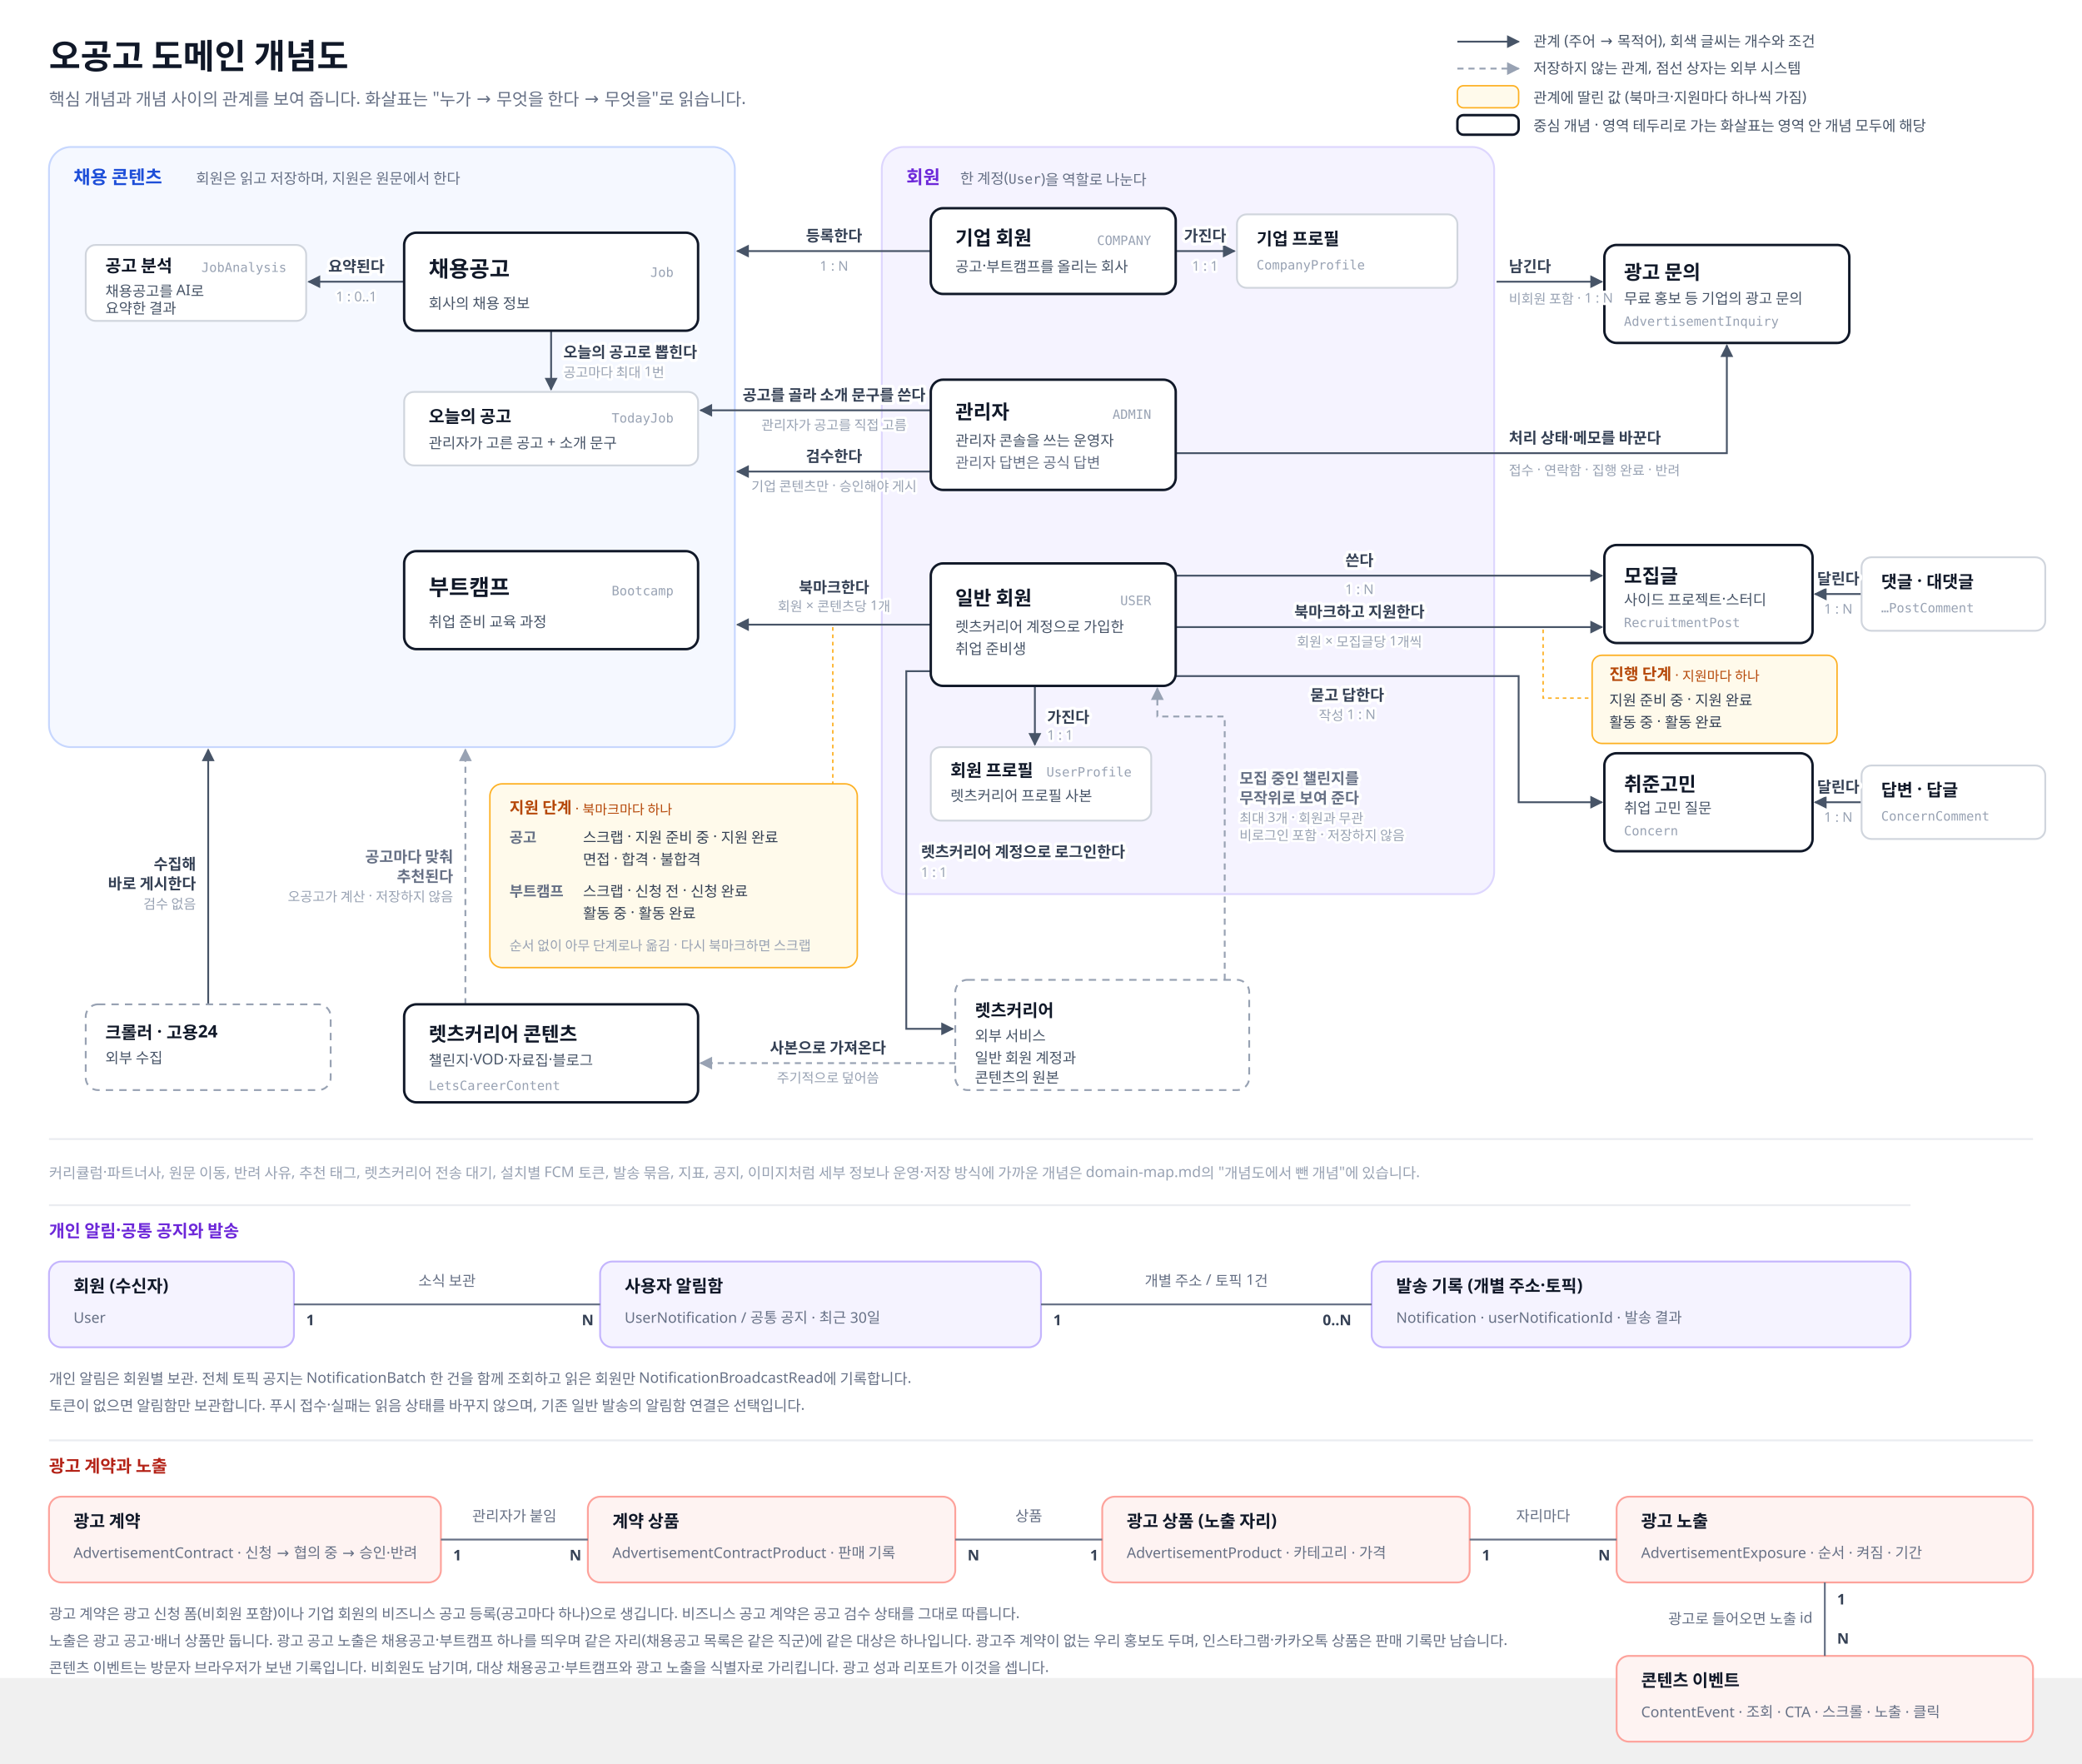
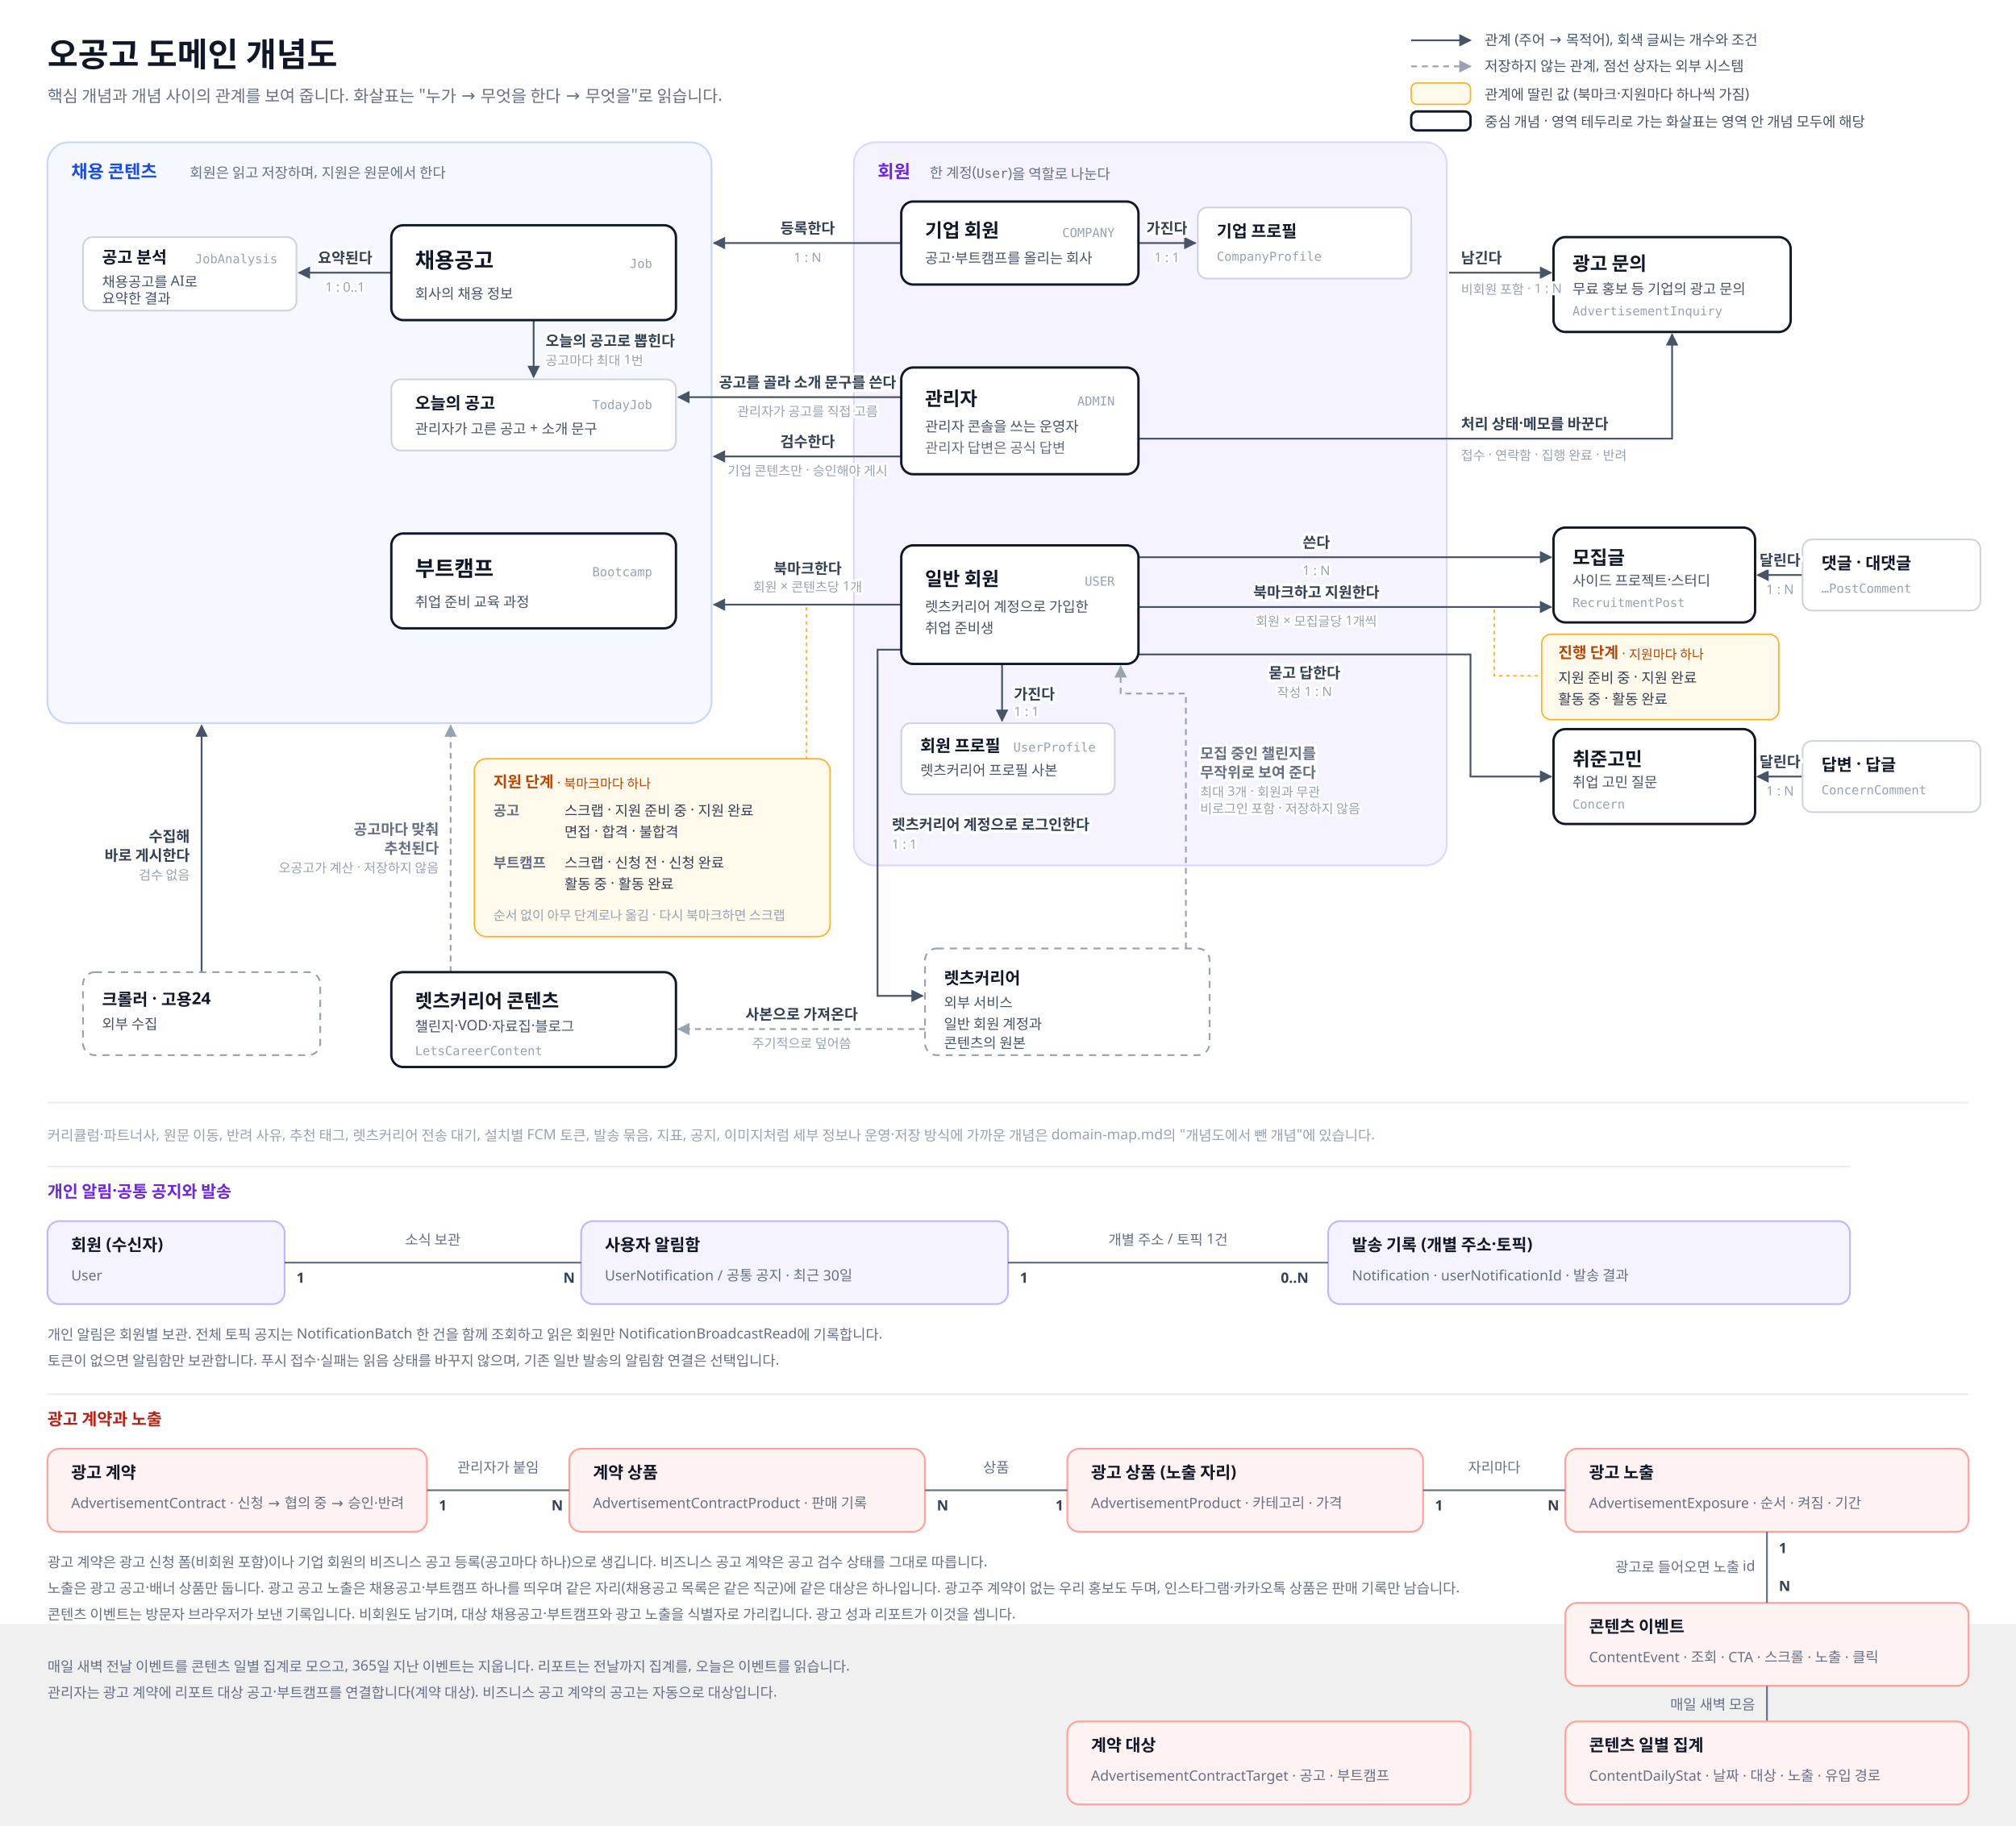
- <svg xmlns="http://www.w3.org/2000/svg" viewBox="0 0 1700 1440" width="1700" height="1440" role="img" aria-label="오공고 도메인 개념도: 기업 회원은 채용공고·부트캠프를 등록하고, 관리자는 기업 콘텐츠를 검수하고 오늘의 공고를 고르며, 일반 회원은 콘텐츠를 북마크하고 지원 단계를 관리하고 모집글·취준고민을 쓴다. 렛츠커리어 콘텐츠는 공고마다 맞춰 추천된다. 기업 담당자는 회원이 아니어도 광고 문의를 남기고, 관리자가 처리 상태와 메모를 바꾼다. 광고 계약은 신청 폼이나 비즈니스 공고 등록으로 생기고, 관리자가 계약에 광고 상품을 붙이며, 광고 상품 자리마다 노출 설정을 둔다. 방문자 브라우저는 공고 조회·CTA 클릭·스크롤과 광고 노출·클릭을 콘텐츠 이벤트로 남긴다." font-family="Pretendard, 'Apple SD Gothic Neo', 'Noto Sans KR', 'Malgun Gothic', sans-serif">
+ <svg xmlns="http://www.w3.org/2000/svg" viewBox="0 0 1700 1540" width="1700" height="1540" role="img" aria-label="오공고 도메인 개념도: 기업 회원은 채용공고·부트캠프를 등록하고, 관리자는 기업 콘텐츠를 검수하고 오늘의 공고를 고르며, 일반 회원은 콘텐츠를 북마크하고 지원 단계를 관리하고 모집글·취준고민을 쓴다. 렛츠커리어 콘텐츠는 공고마다 맞춰 추천된다. 기업 담당자는 회원이 아니어도 광고 문의를 남기고, 관리자가 처리 상태와 메모를 바꾼다. 광고 계약은 신청 폼이나 비즈니스 공고 등록으로 생기고, 관리자가 계약에 광고 상품을 붙이며, 광고 상품 자리마다 노출 설정을 둔다. 방문자 브라우저는 공고 조회·CTA 클릭·스크롤과 광고 노출·클릭을 콘텐츠 이벤트로 남기고, 매일 새벽 콘텐츠 일별 집계로 모인다. 관리자는 광고 계약에 리포트 대상 공고를 연결한다." font-family="Pretendard, 'Apple SD Gothic Neo', 'Noto Sans KR', 'Malgun Gothic', sans-serif">
  <defs>
    <marker id="arrow" viewBox="0 0 10 10" refX="9" refY="5" markerWidth="7" markerHeight="7" orient="auto-start-reverse">
      <path d="M0,0 L10,5 L0,10 z" fill="#475467" />
    </marker>
    <marker id="arrow-muted" viewBox="0 0 10 10" refX="9" refY="5" markerWidth="7" markerHeight="7" orient="auto-start-reverse">
      <path d="M0,0 L10,5 L0,10 z" fill="#98a2b3" />
    </marker>
  </defs>
  <rect width="1700" height="1370" fill="#ffffff" />
  <text x="40" y="56" font-size="28" font-weight="800" fill="#101828">오공고 도메인 개념도</text>
  <text x="40" y="86" font-size="14" fill="#667085">핵심 개념과 개념 사이의 관계를 보여 줍니다. 화살표는 "누가 → 무엇을 한다 → 무엇을"로 읽습니다.</text>
  <g font-size="12" fill="#475467">
    <line x1="1190" y1="34" x2="1240" y2="34" stroke="#475467" stroke-width="1.5" marker-end="url(#arrow)" />
    <text x="1252" y="38">관계 (주어 → 목적어), 회색 글씨는 개수와 조건</text>
    <line x1="1190" y1="56" x2="1240" y2="56" stroke="#98a2b3" stroke-width="1.5" stroke-dasharray="5 4" marker-end="url(#arrow-muted)" />
    <text x="1252" y="60">저장하지 않는 관계, 점선 상자는 외부 시스템</text>
    <rect x="1190" y="70" width="50" height="18" rx="5" fill="#fffaeb" stroke="#fdb022" stroke-width="1.2" />
    <text x="1252" y="84">관계에 딸린 값 (북마크·지원마다 하나씩 가짐)</text>
    <rect x="1190" y="94" width="50" height="16" rx="5" fill="#ffffff" stroke="#101828" stroke-width="2" />
    <text x="1252" y="107">중심 개념 · 영역 테두리로 가는 화살표는 영역 안 개념 모두에 해당</text>
  </g>
  <rect x="40" y="120" width="560" height="490" rx="18" fill="#f5f8ff" stroke="#c7d7fe" stroke-width="1.5" />
  <text x="60" y="150" font-size="15" font-weight="800" fill="#1d4ed8">채용 콘텐츠</text>
  <text x="160" y="150" font-size="12" fill="#667085">회원은 읽고 저장하며, 지원은 원문에서 한다</text>
  <rect x="720" y="120" width="500" height="610" rx="18" fill="#f5f3ff" stroke="#ddd6fe" stroke-width="1.5" />
  <text x="740" y="150" font-size="15" font-weight="800" fill="#6d28d9">회원</text>
  <text x="784" y="150" font-size="12" fill="#667085">한 계정(<tspan font-family="'SF Mono', Menlo, Consolas, monospace" font-size="11">User</tspan>)을 역할로 나눈다</text>
  <g fill="none" stroke="#475467" stroke-width="1.5">
    <line x1="330" y1="230" x2="252" y2="230" marker-end="url(#arrow)" />
    <line x1="450" y1="270" x2="450" y2="318" marker-end="url(#arrow)" />
    <line x1="760" y1="205" x2="602" y2="205" marker-end="url(#arrow)" />
    <line x1="760" y1="335" x2="572" y2="335" marker-end="url(#arrow)" />
    <line x1="760" y1="385" x2="602" y2="385" marker-end="url(#arrow)" />
    <line x1="760" y1="510" x2="602" y2="510" marker-end="url(#arrow)" />
    <line x1="960" y1="205" x2="1008" y2="205" marker-end="url(#arrow)" />
    <line x1="845" y1="560" x2="845" y2="608" marker-end="url(#arrow)" />
    <line x1="960" y1="470" x2="1308" y2="470" marker-end="url(#arrow)" />
    <line x1="960" y1="512" x2="1308" y2="512" marker-end="url(#arrow)" />
    <path d="M960,552 H1240 V655 H1308" marker-end="url(#arrow)" />
    <line x1="1520" y1="485" x2="1482" y2="485" marker-end="url(#arrow)" />
    <line x1="1520" y1="655" x2="1482" y2="655" marker-end="url(#arrow)" />
    <line x1="170" y1="820" x2="170" y2="612" marker-end="url(#arrow)" />
    <path d="M760,548 H740 V840 H778" marker-end="url(#arrow)" />
    <line x1="1222" y1="230" x2="1308" y2="230" marker-end="url(#arrow)" />
    <path d="M960,370 H1410 V282" marker-end="url(#arrow)" />
  </g>
  <g fill="none" stroke="#98a2b3" stroke-width="1.5" stroke-dasharray="5 4">
    <line x1="380" y1="820" x2="380" y2="612" marker-end="url(#arrow-muted)" />
    <path d="M1000,800 V585 H945 V562" marker-end="url(#arrow-muted)" />
    <line x1="780" y1="868" x2="572" y2="868" marker-end="url(#arrow-muted)" />
  </g>
  <g fill="none" stroke="#fdb022" stroke-width="1.2" stroke-dasharray="3 3">
    <line x1="680" y1="512" x2="680" y2="640" />
    <path d="M1260,514 V570 H1300" />
  </g>
  <g fill="#ffffff" stroke="#d0d5dd" stroke-width="1.5">
    <rect x="70" y="200" width="180" height="62" rx="8" />
    <rect x="330" y="320" width="240" height="60" rx="8" />
    <rect x="1010" y="175" width="180" height="60" rx="8" />
    <rect x="760" y="610" width="180" height="60" rx="8" />
    <rect x="1520" y="455" width="150" height="60" rx="8" />
    <rect x="1520" y="625" width="150" height="60" rx="8" />
  </g>
  <g fill="#ffffff" stroke="#101828" stroke-width="2">
    <rect x="330" y="190" width="240" height="80" rx="10" />
    <rect x="330" y="450" width="240" height="80" rx="10" />
    <rect x="760" y="170" width="200" height="70" rx="10" />
    <rect x="760" y="310" width="200" height="90" rx="10" />
    <rect x="760" y="460" width="200" height="100" rx="10" />
    <rect x="1310" y="445" width="170" height="80" rx="10" />
    <rect x="1310" y="615" width="170" height="80" rx="10" />
    <rect x="330" y="820" width="240" height="80" rx="10" />
    <rect x="1310" y="200" width="200" height="80" rx="10" />
  </g>
  <g fill="#ffffff" stroke="#98a2b3" stroke-width="1.5" stroke-dasharray="6 5">
    <rect x="70" y="820" width="200" height="70" rx="10" />
    <rect x="780" y="800" width="240" height="90" rx="10" />
  </g>
  <g fill="#fffaeb" stroke="#fdb022" stroke-width="1.2">
    <rect x="400" y="640" width="300" height="150" rx="10" />
    <rect x="1300" y="535" width="200" height="72" rx="8" />
  </g>
  <g font-weight="700" fill="#101828">
    <text x="350" y="226" font-size="18">채용공고</text>
    <text x="350" y="486" font-size="18">부트캠프</text>
    <text x="780" y="200" font-size="16">기업 회원</text>
    <text x="780" y="342" font-size="16">관리자</text>
    <text x="780" y="494" font-size="16">일반 회원</text>
    <text x="1326" y="476" font-size="16">모집글</text>
    <text x="1326" y="646" font-size="16">취준고민</text>
    <text x="350" y="850" font-size="16">렛츠커리어 콘텐츠</text>
    <text x="1326" y="228" font-size="16">광고 문의</text>
    <g font-size="14">
      <text x="86" y="222">공고 분석</text>
      <text x="350" y="345">오늘의 공고</text>
      <text x="1026" y="200">기업 프로필</text>
      <text x="776" y="634">회원 프로필</text>
      <text x="1536" y="480">댓글 · 대댓글</text>
      <text x="1536" y="650">답변 · 답글</text>
      <text x="86" y="848">크롤러 · 고용24</text>
      <text x="796" y="830">렛츠커리어</text>
    </g>
  </g>
  <g font-family="'SF Mono', Menlo, Consolas, monospace" font-size="10.5" fill="#98a2b3">
    <text x="550" y="226" text-anchor="end">Job</text>
    <text x="550" y="486" text-anchor="end">Bootcamp</text>
    <text x="234" y="222" text-anchor="end">JobAnalysis</text>
    <text x="550" y="345" text-anchor="end">TodayJob</text>
    <text x="940" y="200" text-anchor="end">COMPANY</text>
    <text x="940" y="342" text-anchor="end">ADMIN</text>
    <text x="940" y="494" text-anchor="end">USER</text>
    <text x="1026" y="220">CompanyProfile</text>
    <text x="924" y="634" text-anchor="end">UserProfile</text>
    <text x="1326" y="512">RecruitmentPost</text>
    <text x="1326" y="682">Concern</text>
    <text x="1536" y="500">…PostComment</text>
    <text x="1536" y="670">ConcernComment</text>
    <text x="350" y="890">LetsCareerContent</text>
    <text x="1326" y="266">AdvertisementInquiry</text>
  </g>
  <g font-size="12" fill="#475467">
    <text x="86" y="242">채용공고를 AI로</text>
    <text x="86" y="256">요약한 결과</text>
    <text x="350" y="252">회사의 채용 정보</text>
    <text x="350" y="512">취업 준비 교육 과정</text>
    <text x="350" y="366">관리자가 고른 공고 + 소개 문구</text>
    <text x="780" y="222">공고·부트캠프를 올리는 회사</text>
    <text x="780" y="364">관리자 콘솔을 쓰는 운영자</text>
    <text x="780" y="382" fill="#667085">관리자 답변은 공식 답변</text>
    <text x="780" y="516">렛츠커리어 계정으로 가입한</text>
    <text x="780" y="534">취업 준비생</text>
    <text x="776" y="654">렛츠커리어 프로필 사본</text>
    <text x="1326" y="494">사이드 프로젝트·스터디</text>
    <text x="1326" y="664">취업 고민 질문</text>
    <text x="350" y="870">챌린지·VOD·자료집·블로그</text>
    <text x="1326" y="248">무료 홍보 등 기업의 광고 문의</text>
    <text x="86" y="868">외부 수집</text>
    <text x="796" y="850">외부 서비스</text>
    <text x="796" y="868">일반 회원 계정과</text>
    <text x="796" y="884">콘텐츠의 원본</text>
  </g>
  <g font-size="12" fill="#344054">
    <text x="416" y="664" font-size="13" font-weight="800" fill="#b54708">지원 단계 <tspan font-size="11" font-weight="400" fill="#b54708">· 북마크마다 하나</tspan>
    </text>
    <text x="416" y="688" font-weight="700" fill="#667085">공고</text>
    <text x="476" y="688">스크랩 · 지원 준비 중 · 지원 완료</text>
    <text x="476" y="706">면접 · 합격 · 불합격</text>
    <text x="416" y="732" font-weight="700" fill="#667085">부트캠프</text>
    <text x="476" y="732">스크랩 · 신청 전 · 신청 완료</text>
    <text x="476" y="750">활동 중 · 활동 완료</text>
    <text x="416" y="776" font-size="11" fill="#98a2b3">순서 없이 아무 단계로나 옮김 · 다시 북마크하면 스크랩</text>
    <text x="1314" y="555" font-size="13" font-weight="800" fill="#b54708">진행 단계 <tspan font-size="11" font-weight="400" fill="#b54708">· 지원마다 하나</tspan>
    </text>
    <text x="1314" y="576">지원 준비 중 · 지원 완료</text>
    <text x="1314" y="594">활동 중 · 활동 완료</text>
  </g>
  <g font-size="12.5" font-weight="700" fill="#344054" text-anchor="middle" paint-order="stroke" stroke="#ffffff" stroke-width="5" stroke-linejoin="round">
    <text x="291" y="222">요약된다</text>
    <text x="681" y="197">등록한다</text>
    <text x="681" y="327">공고를 골라 소개 문구를 쓴다</text>
    <text x="681" y="377">검수한다</text>
    <text x="681" y="484">북마크한다</text>
    <text x="984" y="197">가진다</text>
    <text x="1110" y="462">쓴다</text>
    <text x="1110" y="504">북마크하고 지원한다</text>
    <text x="1100" y="572">묻고 답한다</text>
    <text x="1501" y="477">달린다</text>
    <text x="1501" y="647">달린다</text>
  </g>
  <g font-size="12.5" font-weight="700" fill="#344054" paint-order="stroke" stroke="#ffffff" stroke-width="5" stroke-linejoin="round">
    <text x="460" y="292">오늘의 공고로 뽑힌다</text>
    <text x="855" y="590">가진다</text>
    <text x="160" y="710" text-anchor="end">수집해</text>
    <text x="160" y="726" text-anchor="end">바로 게시한다</text>
    <text x="752" y="700">렛츠커리어 계정으로 로그인한다</text>
    <text x="1232" y="222">남긴다</text>
    <text x="1232" y="362">처리 상태·메모를 바꾼다</text>
    <text x="676" y="860" text-anchor="middle">사본으로 가져온다</text>
  </g>
  <g font-size="12.5" font-weight="700" fill="#667085" paint-order="stroke" stroke="#ffffff" stroke-width="5" stroke-linejoin="round">
    <text x="370" y="704" text-anchor="end">공고마다 맞춰</text>
    <text x="370" y="720" text-anchor="end">추천된다</text>
    <text x="1012" y="640">모집 중인 챌린지를</text>
    <text x="1012" y="656">무작위로 보여 준다</text>
  </g>
  <g font-size="11" fill="#98a2b3" paint-order="stroke" stroke="#ffffff" stroke-width="4" stroke-linejoin="round">
    <text x="291" y="246" text-anchor="middle">1 : 0..1</text>
    <text x="460" y="308">공고마다 최대 1번</text>
    <text x="681" y="221" text-anchor="middle">1 : N</text>
    <text x="681" y="351" text-anchor="middle">관리자가 공고를 직접 고름</text>
    <text x="681" y="401" text-anchor="middle">기업 콘텐츠만 · 승인해야 게시</text>
    <text x="681" y="499" text-anchor="middle">회원 × 콘텐츠당 1개</text>
    <text x="984" y="221" text-anchor="middle">1 : 1</text>
    <text x="1110" y="485" text-anchor="middle">1 : N</text>
    <text x="1110" y="528" text-anchor="middle">회원 × 모집글당 1개씩</text>
    <text x="1100" y="588" text-anchor="middle">작성 1 : N</text>
    <text x="1501" y="501" text-anchor="middle">1 : N</text>
    <text x="1501" y="671" text-anchor="middle">1 : N</text>
    <text x="855" y="604">1 : 1</text>
    <text x="752" y="716">1 : 1</text>
    <text x="370" y="736" text-anchor="end">오공고가 계산 · 저장하지 않음</text>
    <text x="1012" y="672">최대 3개 · 회원과 무관</text>
    <text x="1012" y="686">비로그인 포함 · 저장하지 않음</text>
    <text x="160" y="742" text-anchor="end">검수 없음</text>
    <text x="676" y="884" text-anchor="middle">주기적으로 덮어씀</text>
    <text x="1232" y="248">비회원 포함 · 1 : N</text>
    <text x="1232" y="388">접수 · 연락함 · 집행 완료 · 반려</text>
  </g>
  <line x1="40" y1="930" x2="1660" y2="930" stroke="#eaecf0" stroke-width="1.5" />
  <text x="40" y="962" font-size="12" fill="#98a2b3">커리큘럼·파트너사, 원문 이동, 반려 사유, 추천 태그, 렛츠커리어 전송 대기, 설치별 FCM 토큰, 발송 묶음, 지표, 공지, 이미지처럼 세부 정보나 운영·저장 방식에 가까운 개념은 domain-map.md의 "개념도에서 뺀 개념"에 있습니다.</text>
  <line x1="40" y1="984" x2="1560" y2="984" stroke="#eaecf0" stroke-width="1.5" />
  <text x="40" y="1010" font-size="14" font-weight="800" fill="#6d28d9">개인 알림·공통 공지와 발송</text>
  <g fill="#f5f3ff" stroke="#c4b5fd" stroke-width="1.5">
    <rect x="40" y="1030" width="200" height="70" rx="10" />
    <rect x="490" y="1030" width="360" height="70" rx="10" />
    <rect x="1120" y="1030" width="440" height="70" rx="10" />
  </g>
  <g fill="none" stroke="#667085" stroke-width="1.5">
    <line x1="240" y1="1065" x2="490" y2="1065" />
    <line x1="850" y1="1065" x2="1120" y2="1065" />
  </g>
  <g font-size="14" font-weight="700" fill="#101828">
    <text x="60" y="1055">회원 (수신자)</text>
    <text x="510" y="1055">사용자 알림함</text>
    <text x="1140" y="1055">발송 기록 (개별 주소·토픽)</text>
  </g>
  <g font-size="12" fill="#667085">
    <text x="60" y="1080">User</text>
    <text x="510" y="1080">UserNotification / 공통 공지 · 최근 30일</text>
    <text x="1140" y="1080">Notification · userNotificationId · 발송 결과</text>
    <text x="365" y="1050" text-anchor="middle">소식 보관</text>
    <text x="985" y="1050" text-anchor="middle">개별 주소 / 토픽 1건</text>
    <text x="40" y="1130">개인 알림은 회원별 보관. 전체 토픽 공지는 NotificationBatch 한 건을 함께 조회하고 읽은 회원만 NotificationBroadcastRead에 기록합니다.</text>
    <text x="40" y="1152">토큰이 없으면 알림함만 보관합니다. 푸시 접수·실패는 읽음 상태를 바꾸지 않으며, 기존 일반 발송의 알림함 연결은 선택입니다.</text>
  </g>
  <g font-size="12" font-weight="800" fill="#344054">
    <text x="250" y="1082">1</text>
    <text x="475" y="1082">N</text>
    <text x="860" y="1082">1</text>
    <text x="1080" y="1082">0..N</text>
  </g>
  <line x1="40" y1="1176" x2="1660" y2="1176" stroke="#eaecf0" stroke-width="1.5" />
  <text x="40" y="1202" font-size="14" font-weight="800" fill="#b42318">광고 계약과 노출</text>
  <g fill="#fef3f2" stroke="#fda29b" stroke-width="1.5">
    <rect x="40" y="1222" width="320" height="70" rx="10" />
    <rect x="480" y="1222" width="300" height="70" rx="10" />
    <rect x="900" y="1222" width="300" height="70" rx="10" />
    <rect x="1320" y="1222" width="340" height="70" rx="10" />
  </g>
  <g fill="none" stroke="#667085" stroke-width="1.5">
    <line x1="360" y1="1257" x2="480" y2="1257" />
    <line x1="780" y1="1257" x2="900" y2="1257" />
    <line x1="1200" y1="1257" x2="1320" y2="1257" />
  </g>
  <g font-size="14" font-weight="700" fill="#101828">
    <text x="60" y="1247">광고 계약</text>
    <text x="500" y="1247">계약 상품</text>
    <text x="920" y="1247">광고 상품 (노출 자리)</text>
    <text x="1340" y="1247">광고 노출</text>
  </g>
  <g font-size="12" fill="#667085">
    <text x="60" y="1272">AdvertisementContract · 신청 → 협의 중 → 승인·반려</text>
    <text x="500" y="1272">AdvertisementContractProduct · 판매 기록</text>
    <text x="920" y="1272">AdvertisementProduct · 카테고리 · 가격</text>
    <text x="1340" y="1272">AdvertisementExposure · 순서 · 켜짐 · 기간</text>
    <text x="420" y="1242" text-anchor="middle">관리자가 붙임</text>
    <text x="840" y="1242" text-anchor="middle">상품</text>
    <text x="1260" y="1242" text-anchor="middle">자리마다</text>
    <text x="40" y="1322">광고 계약은 광고 신청 폼(비회원 포함)이나 기업 회원의 비즈니스 공고 등록(공고마다 하나)으로 생깁니다. 비즈니스 공고 계약은 공고 검수 상태를 그대로 따릅니다.</text>
    <text x="40" y="1344">노출은 광고 공고·배너 상품만 둡니다. 광고 공고 노출은 채용공고·부트캠프 하나를 띄우며 같은 자리(채용공고 목록은 같은 직군)에 같은 대상은 하나입니다. 광고주 계약이 없는 우리 홍보도 두며, 인스타그램·카카오톡 상품은 판매 기록만 남습니다.</text>
  </g>
  <g font-size="12" font-weight="800" fill="#344054">
    <text x="370" y="1274">1</text>
    <text x="465" y="1274">N</text>
    <text x="790" y="1274">N</text>
    <text x="890" y="1274">1</text>
    <text x="1210" y="1274">1</text>
    <text x="1305" y="1274">N</text>
    <text x="1500" y="1310">1</text>
    <text x="1500" y="1342">N</text>
  </g>
  <rect x="1320" y="1352" width="340" height="70" rx="10" fill="#fef3f2" stroke="#fda29b" stroke-width="1.5" />
  <line x1="1490" y1="1292" x2="1490" y2="1352" fill="none" stroke="#667085" stroke-width="1.5" />
  <text x="1340" y="1377" font-size="14" font-weight="700" fill="#101828">콘텐츠 이벤트</text>
  <g font-size="12" fill="#667085">
    <text x="1340" y="1402">ContentEvent · 조회 · CTA · 스크롤 · 노출 · 클릭</text>
    <text x="1480" y="1326" text-anchor="end">광고로 들어오면 노출 id</text>
    <text x="40" y="1366">콘텐츠 이벤트는 방문자 브라우저가 보낸 기록입니다. 비회원도 남기며, 대상 채용공고·부트캠프와 광고 노출을 식별자로 가리킵니다. 광고 성과 리포트가 이것을 셉니다.</text>
+     <text x="40" y="1410">매일 새벽 전날 이벤트를 콘텐츠 일별 집계로 모으고, 365일 지난 이벤트는 지웁니다. 리포트는 전날까지 집계를, 오늘은 이벤트를 읽습니다.</text>
+     <text x="40" y="1432">관리자는 광고 계약에 리포트 대상 공고·부트캠프를 연결합니다(계약 대상). 비즈니스 공고 계약의 공고는 자동으로 대상입니다.</text>
+   </g>
+   <line x1="1490" y1="1422" x2="1490" y2="1452" fill="none" stroke="#667085" stroke-width="1.5" />
+   <rect x="1320" y="1452" width="340" height="70" rx="10" fill="#fef3f2" stroke="#fda29b" stroke-width="1.5" />
+   <text x="1340" y="1477" font-size="14" font-weight="700" fill="#101828">콘텐츠 일별 집계</text>
+   <g font-size="12" fill="#667085">
+     <text x="1340" y="1502">ContentDailyStat · 날짜 · 대상 · 노출 · 유입 경로</text>
+     <text x="1480" y="1442" text-anchor="end">매일 새벽 모음</text>
+   </g>
+   <rect x="900" y="1452" width="340" height="70" rx="10" fill="#fef3f2" stroke="#fda29b" stroke-width="1.5" />
+   <text x="920" y="1477" font-size="14" font-weight="700" fill="#101828">계약 대상</text>
+   <g font-size="12" fill="#667085">
+     <text x="920" y="1502">AdvertisementContractTarget · 공고 · 부트캠프</text>
  </g>
</svg>
